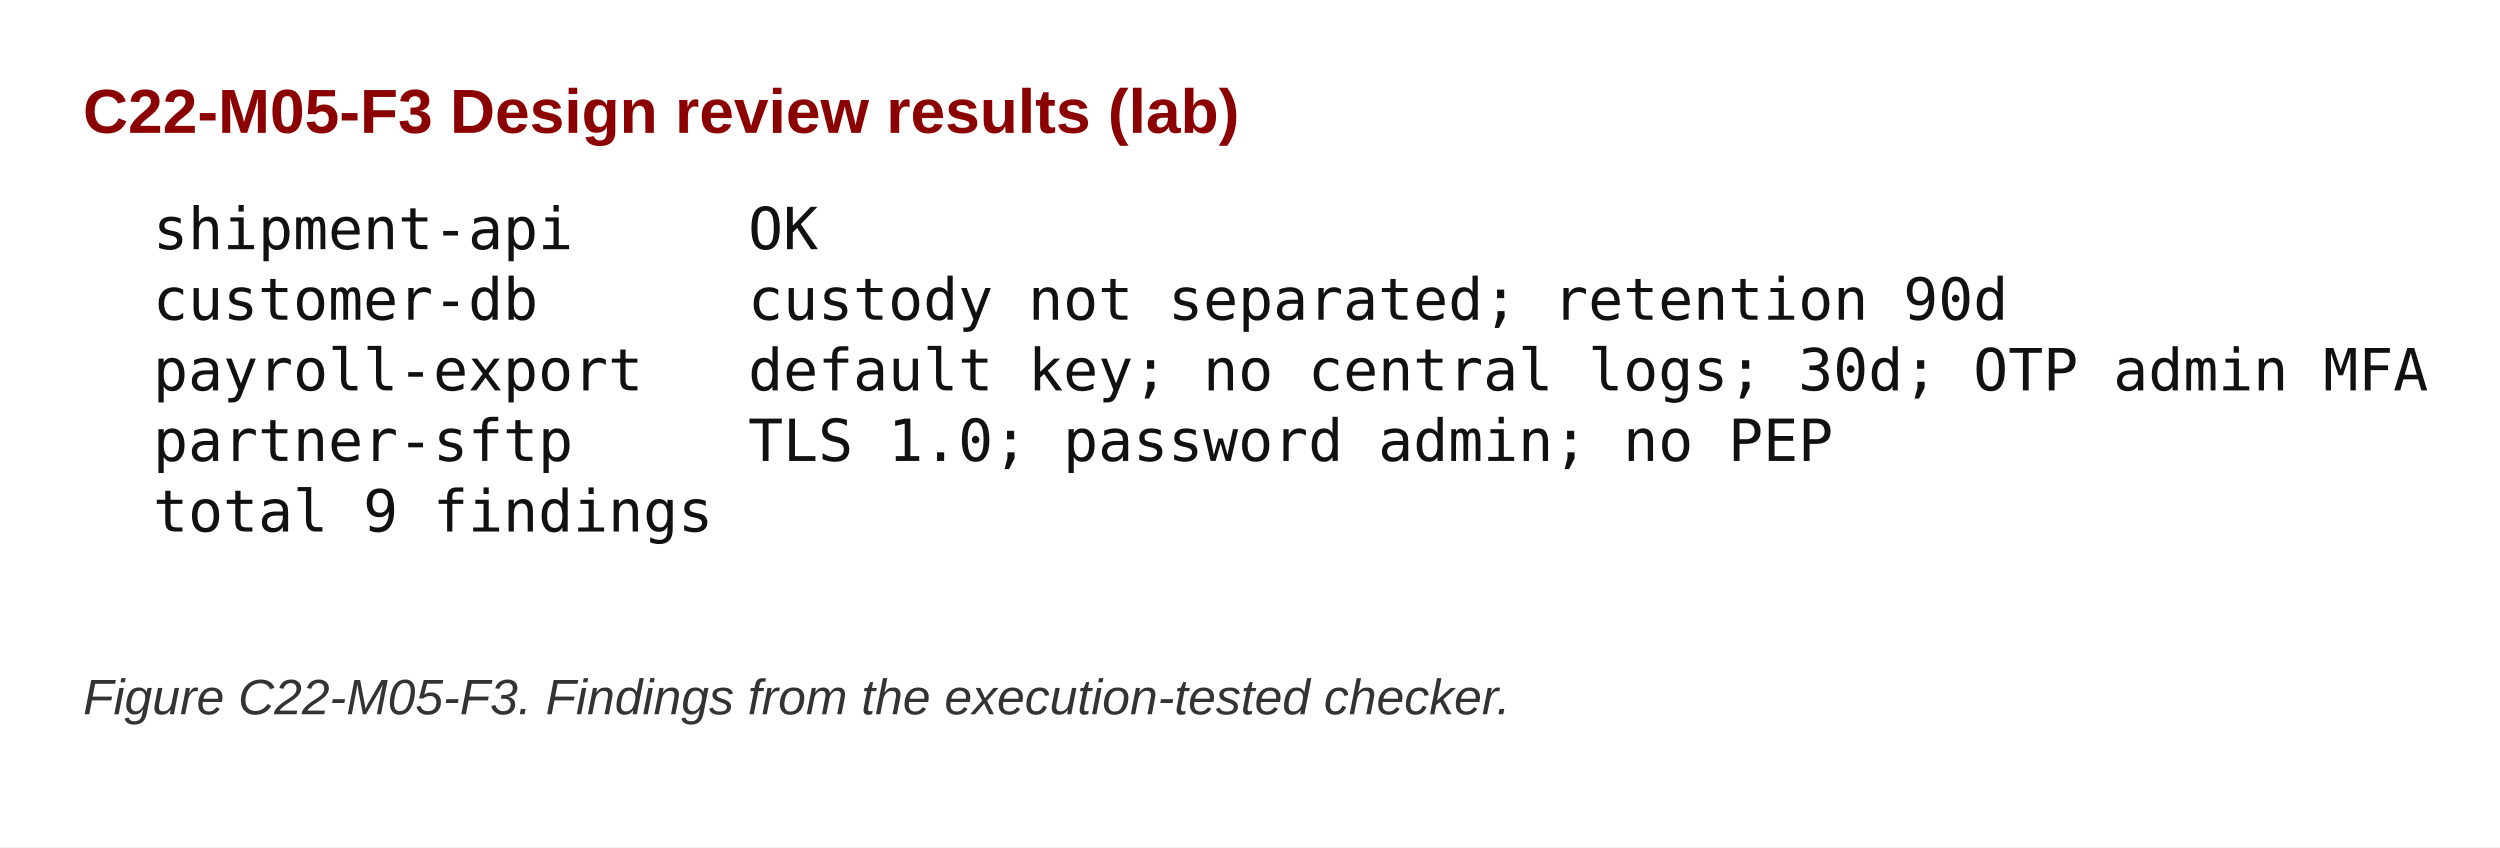
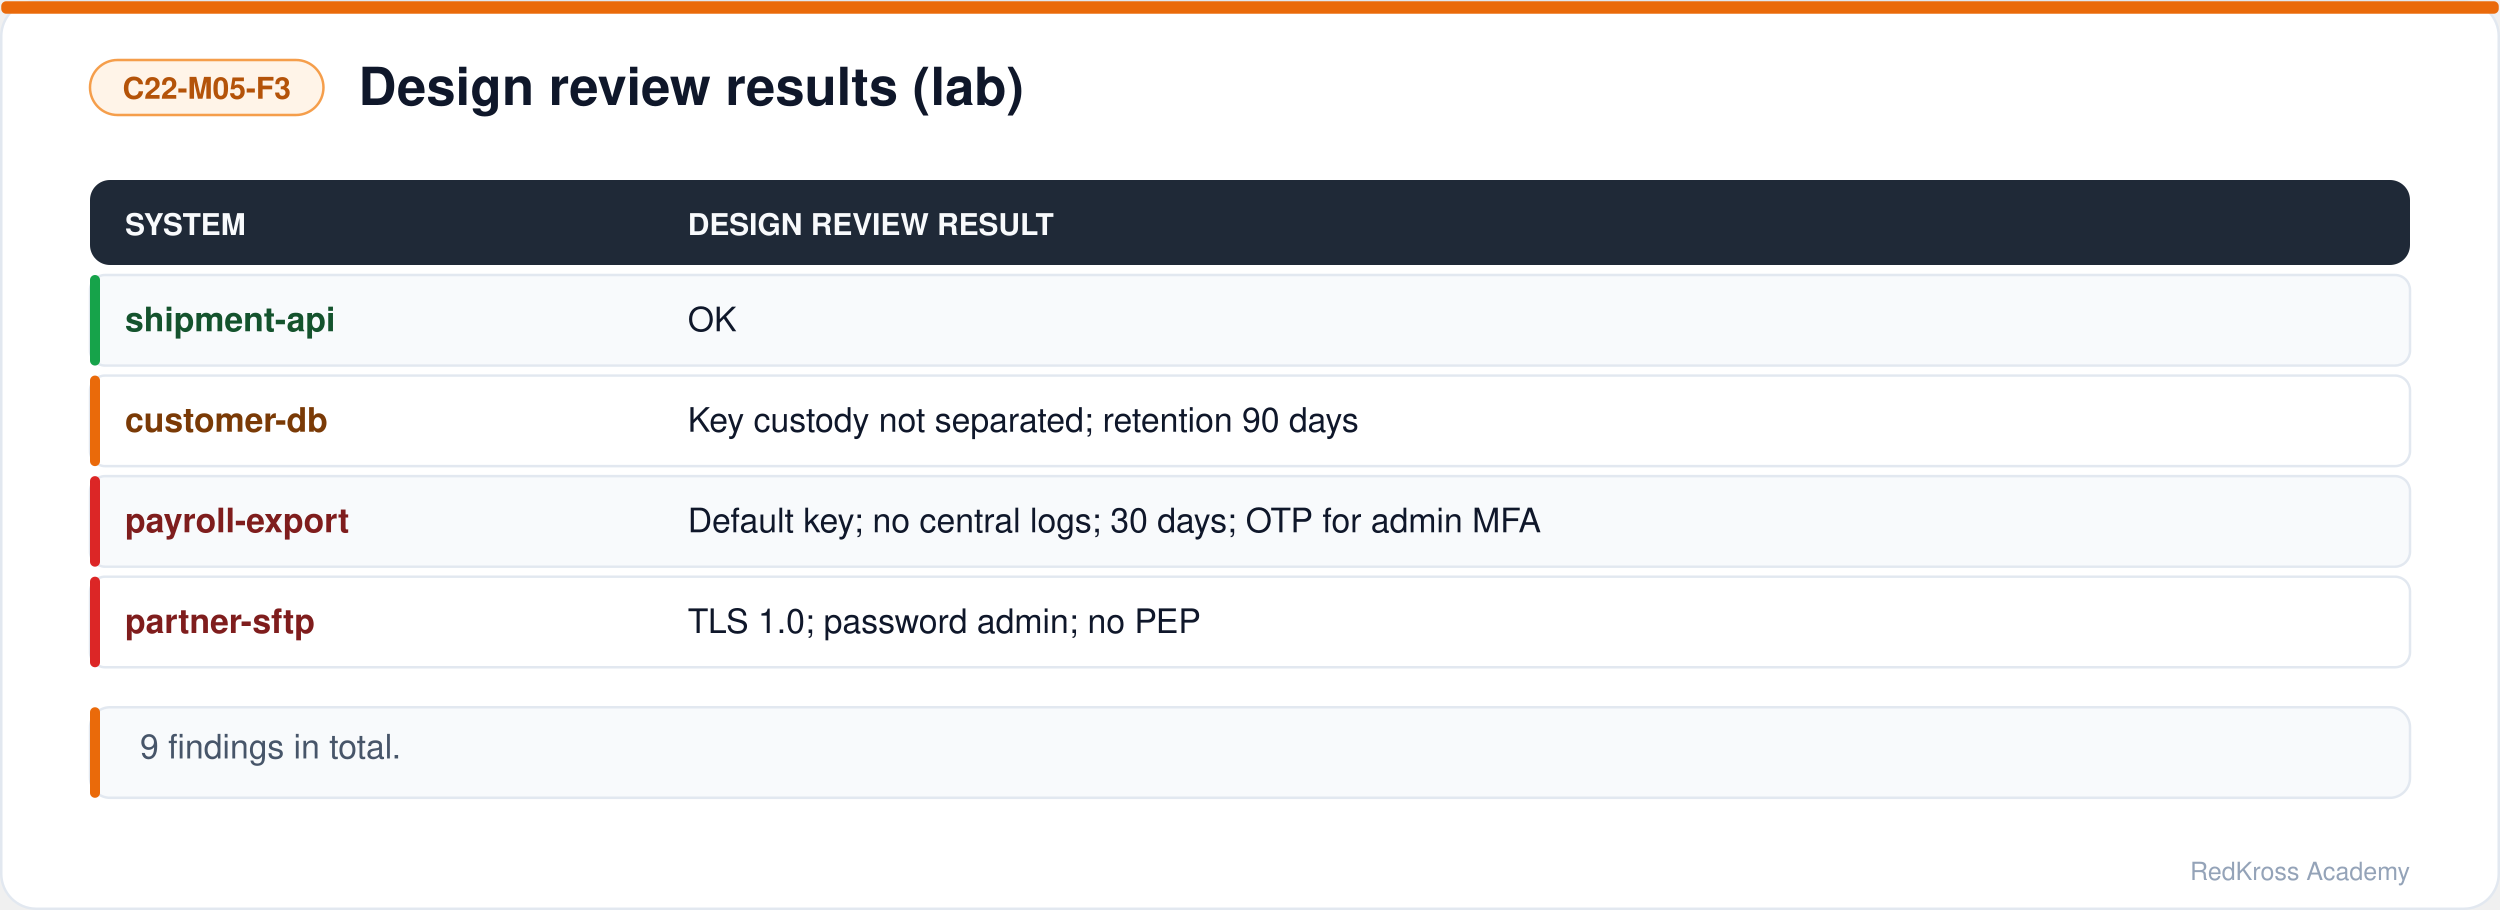
- <svg xmlns="http://www.w3.org/2000/svg" width="602" height="204" viewBox="0 0 602 204" role="img" aria-labelledby="t d">
-   <rect width="100%" height="100%" fill="#ffffff" />
-   <text x="20" y="32" font-family="Arial, sans-serif" font-size="15" font-weight="bold" fill="#8b0000">C22-M05-F3  Design review results (lab)</text>
-   <text x="20" y="60" font-family="Consolas, 'DejaVu Sans Mono', monospace" font-size="14" fill="#111111" xml:space="preserve">  shipment-api     OK</text>
-   <text x="20" y="77" font-family="Consolas, 'DejaVu Sans Mono', monospace" font-size="14" fill="#111111" xml:space="preserve">  customer-db      custody not separated; retention 90d</text>
-   <text x="20" y="94" font-family="Consolas, 'DejaVu Sans Mono', monospace" font-size="14" fill="#111111" xml:space="preserve">  payroll-export   default key; no central logs; 30d; OTP admin MFA</text>
-   <text x="20" y="111" font-family="Consolas, 'DejaVu Sans Mono', monospace" font-size="14" fill="#111111" xml:space="preserve">  partner-sftp     TLS 1.0; password admin; no PEP</text>
-   <text x="20" y="128" font-family="Consolas, 'DejaVu Sans Mono', monospace" font-size="14" fill="#111111" xml:space="preserve">  total 9 findings</text>
-   <text x="20" y="145" font-family="Consolas, 'DejaVu Sans Mono', monospace" font-size="14" fill="#111111" xml:space="preserve">  </text>
-   <text x="20" y="172" font-family="Arial, sans-serif" font-size="12" font-style="italic" fill="#333333">Figure C22-M05-F3. Findings from the execution-tested checker.</text>
+ <svg xmlns="http://www.w3.org/2000/svg" viewBox="0 0 1000 364" width="1000" height="364" role="img" aria-label="Four services with their findings, totalling nine.">
+   <defs>
+     <marker id="ah" viewBox="0 0 10 10" refX="9" refY="5" markerWidth="7" markerHeight="7" orient="auto-start-reverse">
+       <path d="M0,0 L10,5 L0,10 z" fill="#64748B" />
+     </marker>
+   </defs>
+   <rect x="0.5" y="0.5" width="999" height="363" rx="14" fill="#FFFFFF" stroke="#E2E8F0" />
+   <rect x="0.5" y="0.5" width="999" height="5" rx="2" fill="#EA6A0A" />
+   <rect x="36" y="24" width="93.385" height="22" rx="11" fill="#FFF4E8" stroke="#F59E4B" />
+   <text x="82.692" y="39.5" font-family="Helvetica, Arial, 'Liberation Sans', sans-serif" font-size="12" font-weight="700" fill="#B45309" text-anchor="middle">C22-M05-F3</text>
+   <text x="143.4" y="42.0" font-family="Helvetica, Arial, 'Liberation Sans', sans-serif" font-size="21" font-weight="700" fill="#0F172A" text-anchor="start">Design review results (lab)</text>
+   <g transform="translate(0,68)">
+     <rect x="36" y="4" width="928" height="34" rx="8" fill="#1F2937" />
+     <text x="50.0" y="26.0" font-family="Helvetica, Arial, 'Liberation Sans', sans-serif" font-size="12" font-weight="700" fill="#F8FAFC" text-anchor="start">SYSTEM</text>
+     <text x="275.1" y="26.0" font-family="Helvetica, Arial, 'Liberation Sans', sans-serif" font-size="12" font-weight="700" fill="#F8FAFC" text-anchor="start">DESIGN REVIEW RESULT</text>
+     <rect x="36" y="42" width="928" height="36.225" rx="6" fill="#F8FAFC" stroke="#E2E8F0" />
+     <rect x="36" y="42" width="4" height="36.225" rx="2" fill="#16A34A" />
+     <text x="50.0" y="64.5" font-family="Helvetica, Arial, 'Liberation Sans', sans-serif" font-size="13.5" font-weight="700" fill="#14532D" text-anchor="start">shipment-api</text>
+     <text x="275.1" y="64.5" font-family="Helvetica, Arial, 'Liberation Sans', sans-serif" font-size="13.5" fill="#0F172A" text-anchor="start">OK</text>
+     <rect x="36" y="82.225" width="928" height="36.225" rx="6" fill="#FFFFFF" stroke="#E2E8F0" />
+     <rect x="36" y="82.225" width="4" height="36.225" rx="2" fill="#EA6A0A" />
+     <text x="50.0" y="104.7" font-family="Helvetica, Arial, 'Liberation Sans', sans-serif" font-size="13.5" font-weight="700" fill="#7A3A06" text-anchor="start">customer-db</text>
+     <text x="275.1" y="104.7" font-family="Helvetica, Arial, 'Liberation Sans', sans-serif" font-size="13.5" fill="#0F172A" text-anchor="start">Key custody not separated; retention 90 days</text>
+     <rect x="36" y="122.45" width="928" height="36.225" rx="6" fill="#F8FAFC" stroke="#E2E8F0" />
+     <rect x="36" y="122.45" width="4" height="36.225" rx="2" fill="#DC2626" />
+     <text x="50.0" y="144.9" font-family="Helvetica, Arial, 'Liberation Sans', sans-serif" font-size="13.5" font-weight="700" fill="#7F1D1D" text-anchor="start">payroll-export</text>
+     <text x="275.1" y="144.9" font-family="Helvetica, Arial, 'Liberation Sans', sans-serif" font-size="13.5" fill="#0F172A" text-anchor="start">Default key; no central logs; 30 days; OTP for admin MFA</text>
+     <rect x="36" y="162.675" width="928" height="36.225" rx="6" fill="#FFFFFF" stroke="#E2E8F0" />
+     <rect x="36" y="162.675" width="4" height="36.225" rx="2" fill="#DC2626" />
+     <text x="50.0" y="185.2" font-family="Helvetica, Arial, 'Liberation Sans', sans-serif" font-size="13.5" font-weight="700" fill="#7F1D1D" text-anchor="start">partner-sftp</text>
+     <text x="275.1" y="185.2" font-family="Helvetica, Arial, 'Liberation Sans', sans-serif" font-size="13.5" fill="#0F172A" text-anchor="start">TLS 1.0; password admin; no PEP</text>
+     <rect x="36" y="214.9" width="928" height="36.225" rx="8" fill="#F8FAFC" stroke="#E2E8F0" />
+     <rect x="36" y="214.9" width="4" height="36.225" rx="2" fill="#EA6A0A" />
+     <text x="56.0" y="235.4" font-family="Helvetica, Arial, 'Liberation Sans', sans-serif" font-size="13.5" fill="#475569" text-anchor="start">9 findings in total.</text>
+   </g>
+   <text x="964" y="352" font-family="Helvetica, Arial, 'Liberation Sans', sans-serif" font-size="10" fill="#94A3B8" text-anchor="end">RedKross Academy</text>
</svg>
